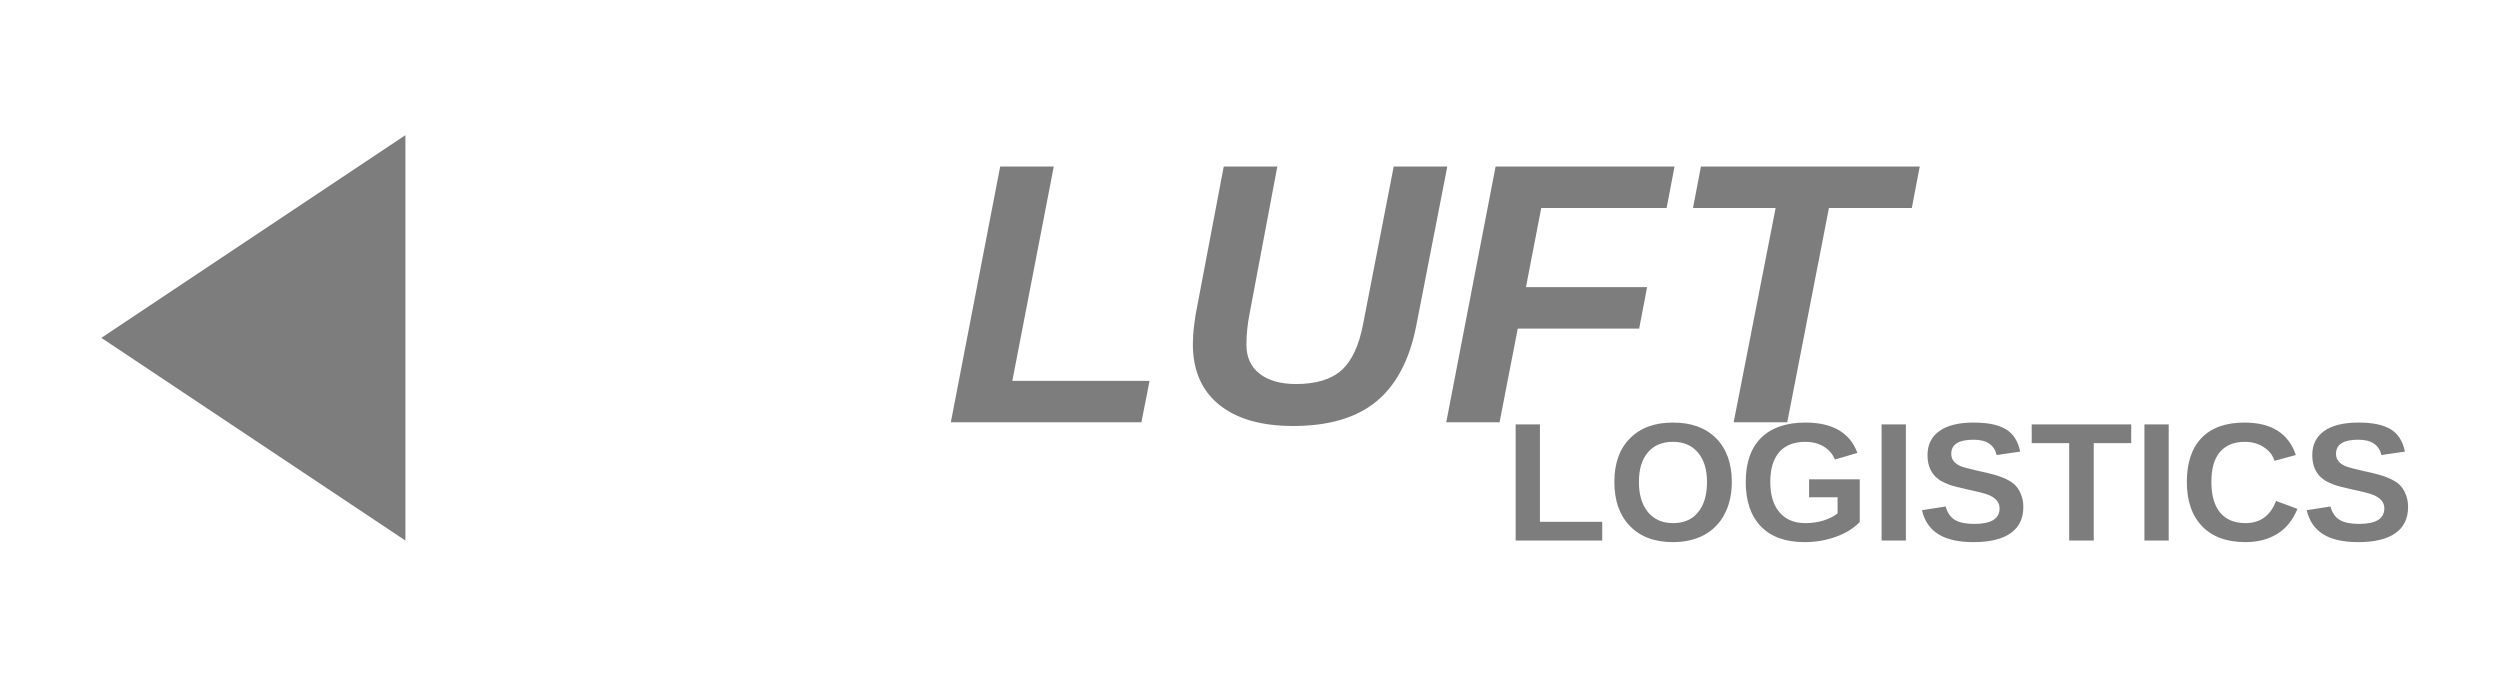
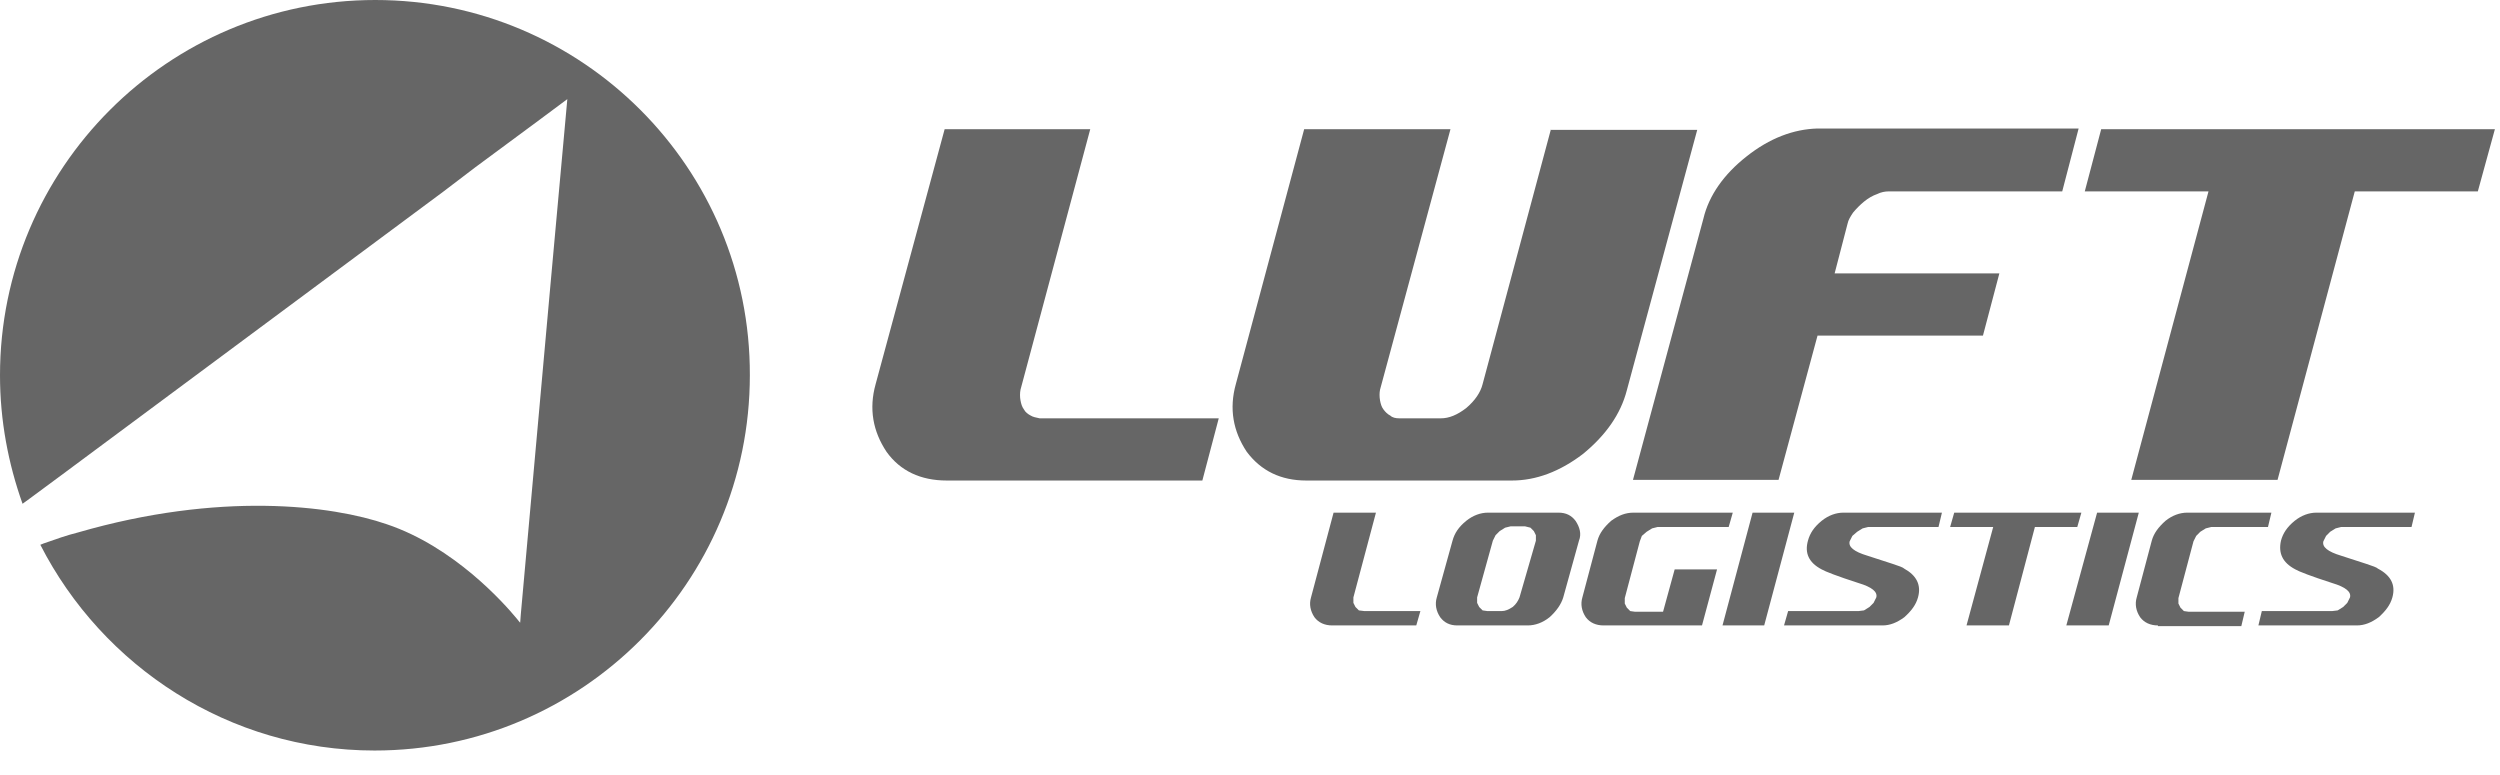
- <svg xmlns="http://www.w3.org/2000/svg" viewBox="0 0 148 40" role="img" aria-label="Luft Logistics">
-   <polygon points="6,20 24,8 24,32" fill="#7d7d7d" />
-   <text x="84" y="25" text-anchor="middle" font-family="Arial, sans-serif" font-size="22" font-style="italic" font-weight="800" fill="#7d7d7d">LUFT</text>
-   <text x="116" y="32" text-anchor="middle" font-family="Arial, sans-serif" font-size="10" font-weight="700" fill="#7d7d7d">LOGISTICS</text>
+ <svg xmlns="http://www.w3.org/2000/svg" width="100" height="31" viewBox="0 0 100 31" fill="none">
+   <path d="M15.011 0C6.726 0 0 6.726 0 15.011C0 16.815 0.328 18.538 0.902 20.151L1.203 19.932L2.461 19.002L17.745 7.656L19.002 6.699L21.518 4.839L22.693 3.965L22.584 5.168L22.201 9.378L22.01 11.483L20.834 24.553L20.807 24.908C20.807 24.908 20.752 24.853 20.67 24.744C20.151 24.115 18.155 21.873 15.475 20.971C13.261 20.205 8.777 19.659 3.117 21.299C2.679 21.408 2.215 21.572 1.75 21.736L1.613 21.791C4.101 26.658 9.159 30.021 14.983 30.021C23.268 30.021 29.994 23.295 29.994 15.011C30.021 6.726 23.295 0 15.011 0Z" fill="#666666" />
+   <path d="M21.764 28.08V28.025L21.736 28.052L21.764 28.08Z" fill="#666666" />
+   <path d="M21.764 28.08V28.025L21.736 28.052L21.764 28.08Z" fill="#666666" />
+   <path d="M53.288 25.017C52.988 25.017 52.742 24.908 52.578 24.689C52.414 24.443 52.359 24.17 52.441 23.896L53.343 20.506H55.038L54.136 23.896V24.115L54.218 24.279L54.355 24.416L54.574 24.443H56.816L56.651 25.017H53.288Z" fill="#666666" />
+   <path d="M62.53 23.896C62.448 24.17 62.257 24.443 61.983 24.689C61.71 24.908 61.409 25.017 61.108 25.017H58.292C57.991 25.017 57.773 24.908 57.608 24.689C57.444 24.443 57.39 24.17 57.472 23.896L58.101 21.627C58.183 21.326 58.347 21.08 58.648 20.834C58.921 20.615 59.222 20.506 59.522 20.506H62.339C62.639 20.506 62.858 20.615 63.022 20.834C63.186 21.08 63.268 21.353 63.159 21.627L62.53 23.896ZM61.436 21.627V21.408L61.354 21.244L61.218 21.107L60.999 21.053H60.425L60.206 21.107L59.987 21.244L59.823 21.408L59.714 21.627L59.085 23.896V24.115L59.167 24.279L59.304 24.416L59.495 24.443H60.069C60.206 24.443 60.343 24.388 60.507 24.279C60.643 24.17 60.725 24.033 60.78 23.896L61.436 21.627Z" fill="#666666" />
+   <path d="M64.143 25.017C63.842 25.017 63.596 24.908 63.432 24.689C63.268 24.443 63.214 24.17 63.295 23.896L63.897 21.627C63.979 21.326 64.17 21.08 64.444 20.834C64.745 20.615 65.018 20.506 65.346 20.506H69.311L69.147 21.08H66.303L66.084 21.135L65.866 21.271L65.674 21.436L65.592 21.654L64.991 23.924V24.142L65.073 24.306L65.209 24.443L65.401 24.47H66.522L66.987 22.775H68.682L68.08 25.017H64.143Z" fill="#666666" />
+   <path d="M70.103 20.506H71.771L70.568 25.017H68.9L70.103 20.506Z" fill="#666666" />
+   <path d="M76.72 23.896C76.638 24.197 76.447 24.443 76.173 24.689C75.873 24.908 75.599 25.017 75.299 25.017H71.361L71.525 24.443H74.341L74.56 24.416L74.779 24.279L74.943 24.115L75.052 23.896C75.107 23.677 74.888 23.486 74.341 23.322C73.494 23.049 73.002 22.857 72.865 22.775C72.346 22.502 72.181 22.119 72.318 21.627C72.4 21.326 72.564 21.08 72.865 20.834C73.138 20.615 73.439 20.506 73.74 20.506H77.677L77.54 21.08H74.724L74.506 21.135L74.287 21.271L74.095 21.436L73.986 21.654C73.931 21.873 74.15 22.064 74.697 22.228C75.107 22.365 75.463 22.474 75.709 22.556C75.955 22.639 76.119 22.693 76.173 22.748C76.665 23.021 76.857 23.404 76.72 23.896Z" fill="#666666" />
+   <path d="M80.357 25.017H78.661L79.728 21.08H78.005L78.169 20.506H83.255L83.091 21.08H81.396L80.357 25.017Z" fill="#666666" />
+   <path d="M83.884 20.506H85.552L84.348 25.017H82.653L83.884 20.506Z" fill="#666666" />
+   <path d="M86.317 25.017C86.016 25.017 85.77 24.908 85.606 24.689C85.442 24.443 85.388 24.17 85.469 23.896L86.071 21.627C86.153 21.326 86.344 21.08 86.618 20.834C86.891 20.615 87.192 20.506 87.493 20.506H90.856L90.719 21.08H88.45L88.231 21.135L88.012 21.271L87.848 21.436L87.739 21.654L87.137 23.924V24.142L87.219 24.306L87.356 24.443L87.547 24.47H89.789L89.653 25.044H86.317V25.017Z" fill="#666666" />
+   <path d="M95.695 23.896C95.613 24.197 95.422 24.443 95.148 24.689C94.848 24.908 94.574 25.017 94.273 25.017H90.336L90.473 24.443H93.289L93.508 24.416L93.727 24.279L93.891 24.115L94 23.896C94.055 23.677 93.836 23.486 93.289 23.322C92.442 23.049 91.949 22.857 91.813 22.775C91.293 22.502 91.129 22.119 91.239 21.627C91.32 21.326 91.485 21.08 91.785 20.834C92.059 20.615 92.359 20.506 92.66 20.506H96.597L96.461 21.08H93.644L93.426 21.135L93.207 21.271L93.043 21.436L92.934 21.654C92.879 21.873 93.098 22.064 93.644 22.228C94.055 22.365 94.41 22.474 94.656 22.556C94.902 22.639 95.066 22.693 95.121 22.748C95.641 23.021 95.832 23.404 95.695 23.896Z" fill="#666666" />
+   <path d="M41.231 16.624C41.122 16.569 41.012 16.487 40.958 16.378C40.876 16.268 40.848 16.159 40.821 16.022C40.794 15.885 40.794 15.721 40.821 15.585L43.61 5.167H37.786L35.025 15.366C34.751 16.35 34.915 17.252 35.462 18.073C36.009 18.838 36.829 19.221 37.868 19.221H48.094L48.75 16.733H41.586C41.45 16.706 41.313 16.678 41.231 16.624Z" fill="#666666" />
+   <path d="M62.038 5.167L59.304 15.366C59.222 15.694 59.003 16.022 58.648 16.323C58.292 16.596 57.964 16.733 57.636 16.733H55.968C55.831 16.733 55.695 16.706 55.613 16.624C55.503 16.569 55.421 16.487 55.339 16.378C55.257 16.268 55.23 16.159 55.202 16.022C55.175 15.858 55.175 15.721 55.202 15.585L58.019 5.167H52.167L49.433 15.366C49.16 16.35 49.324 17.252 49.871 18.073C50.445 18.838 51.238 19.221 52.25 19.221H60.479C61.436 19.221 62.393 18.866 63.323 18.155C64.225 17.416 64.827 16.569 65.073 15.612L67.889 5.195H62.038V5.167Z" fill="#666666" />
+   <path d="M69.858 6.261C68.955 6.972 68.354 7.82 68.135 8.749L65.319 19.194H71.142L72.701 13.425H79.318L79.974 10.937H73.385L73.904 8.941C73.931 8.804 74.013 8.667 74.123 8.503C74.26 8.339 74.396 8.202 74.56 8.066C74.724 7.929 74.916 7.82 75.08 7.765C75.244 7.683 75.408 7.656 75.544 7.656H82.489L83.145 5.14H72.701C71.744 5.167 70.787 5.523 69.858 6.261Z" fill="#666666" />
+   <path d="M84.048 5.167L83.391 7.656H88.34L85.251 19.194H91.102L94.191 7.656H99.113L99.796 5.167H84.048Z" fill="#666666" />
</svg>
